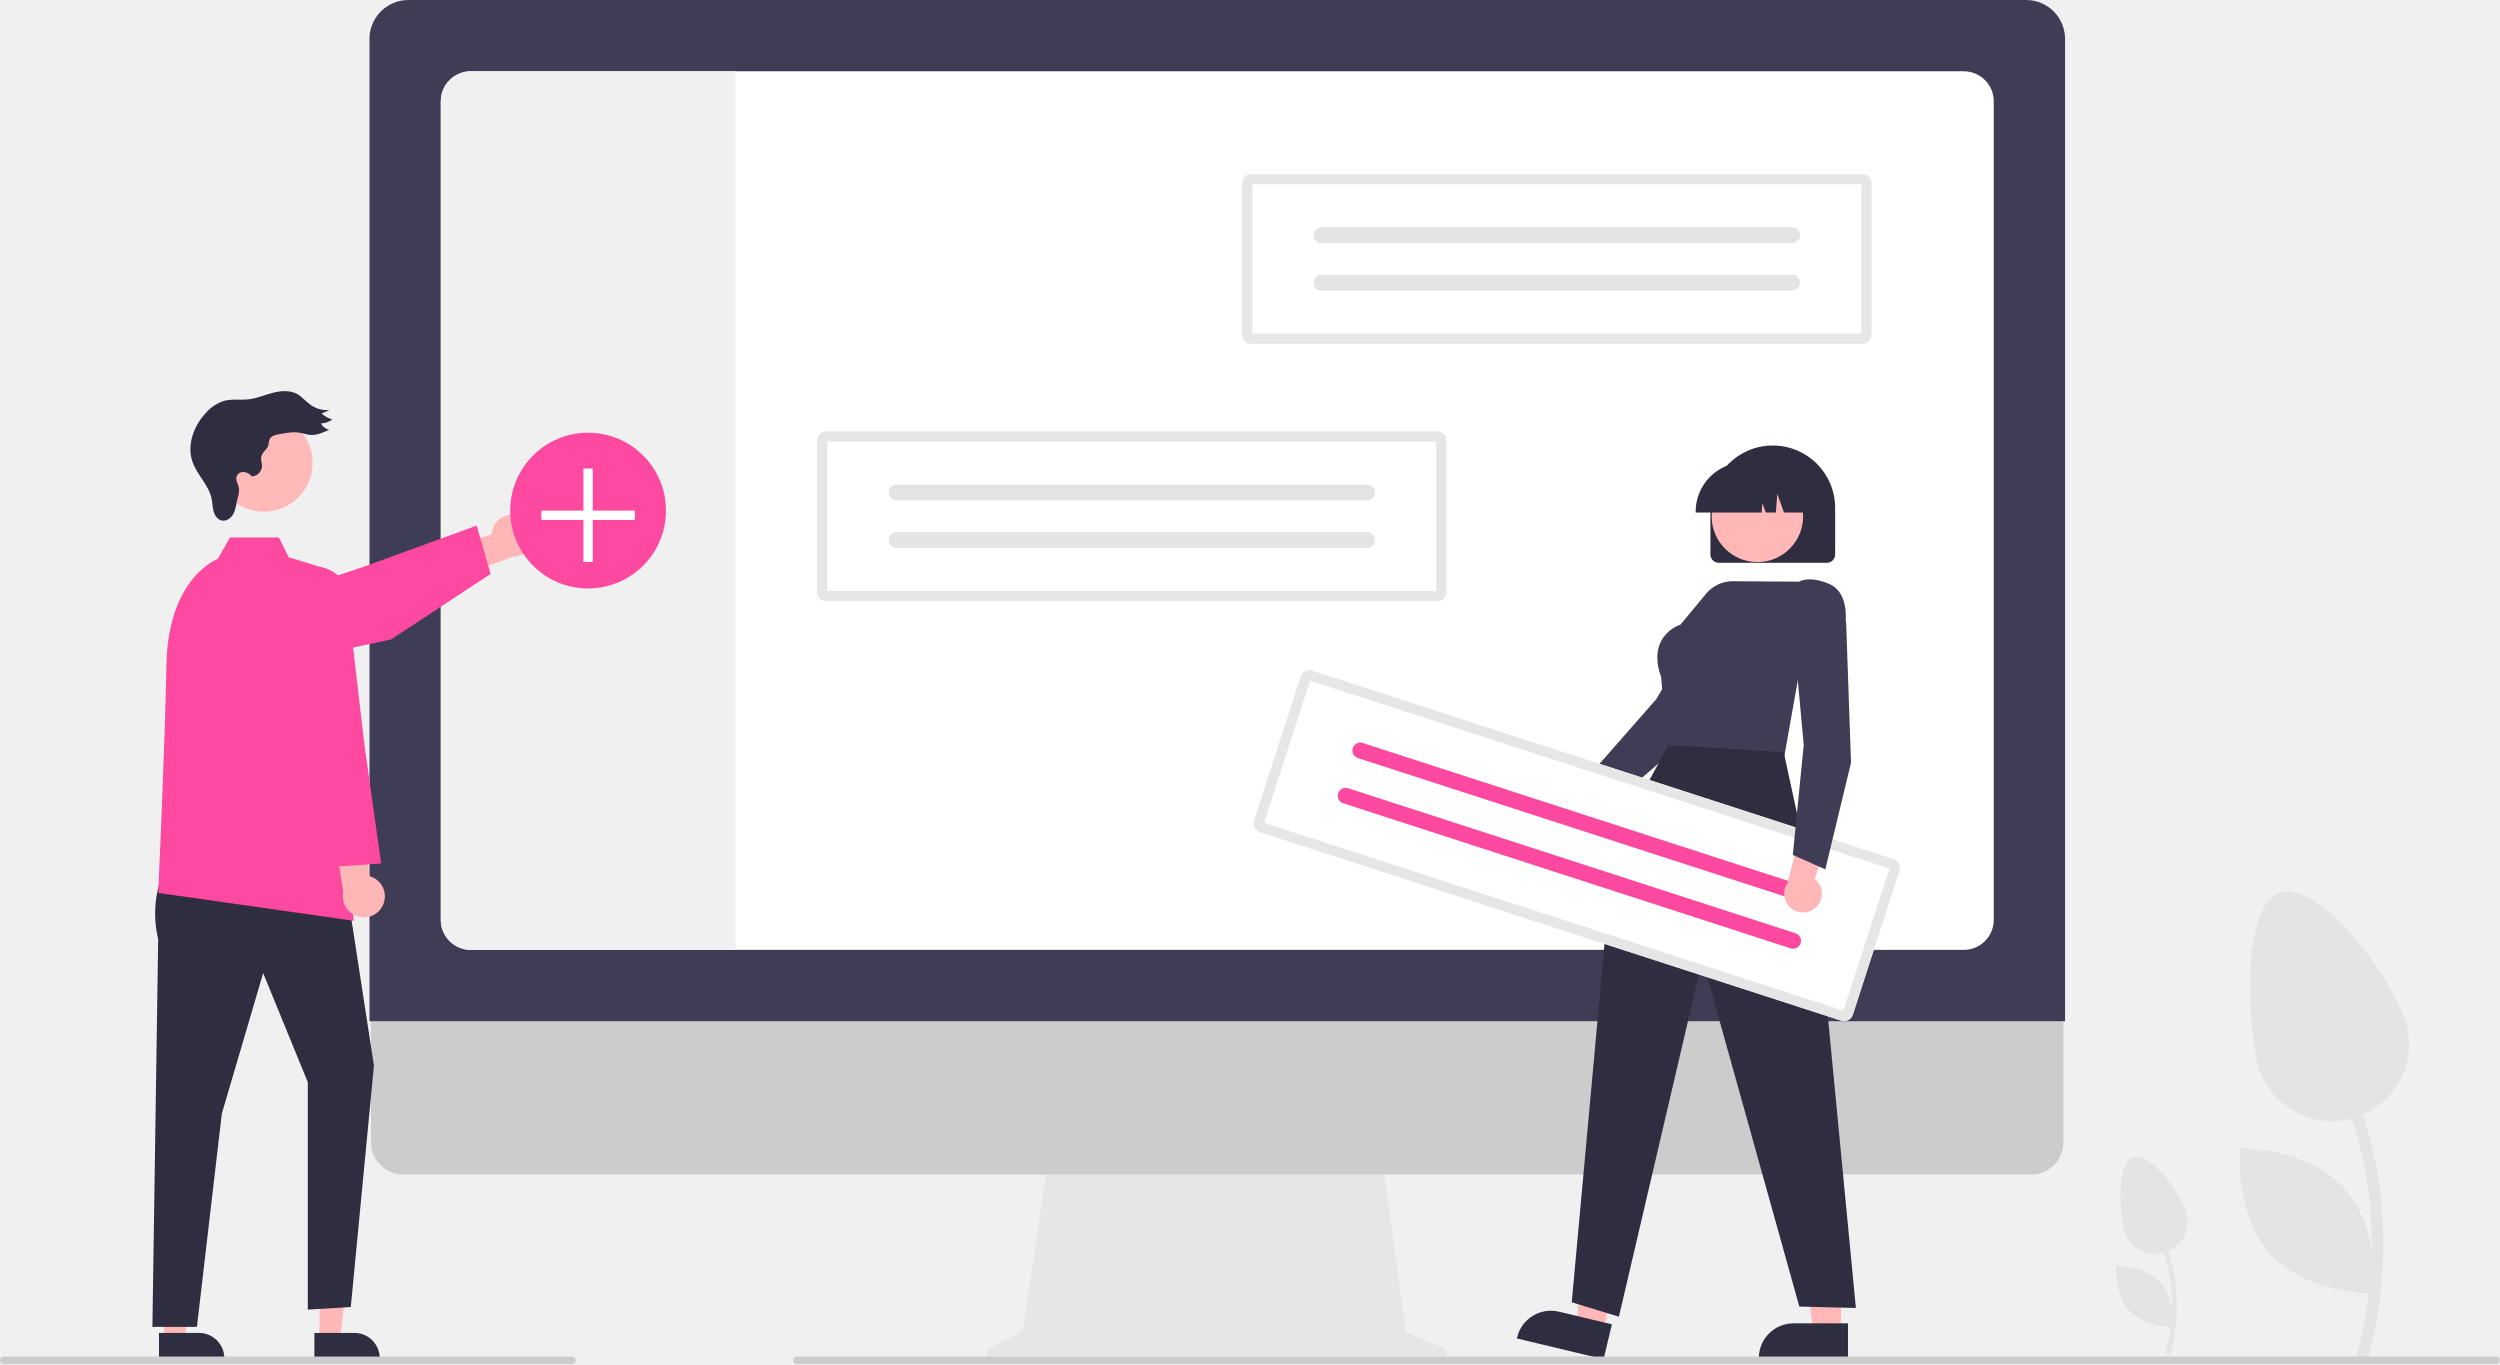
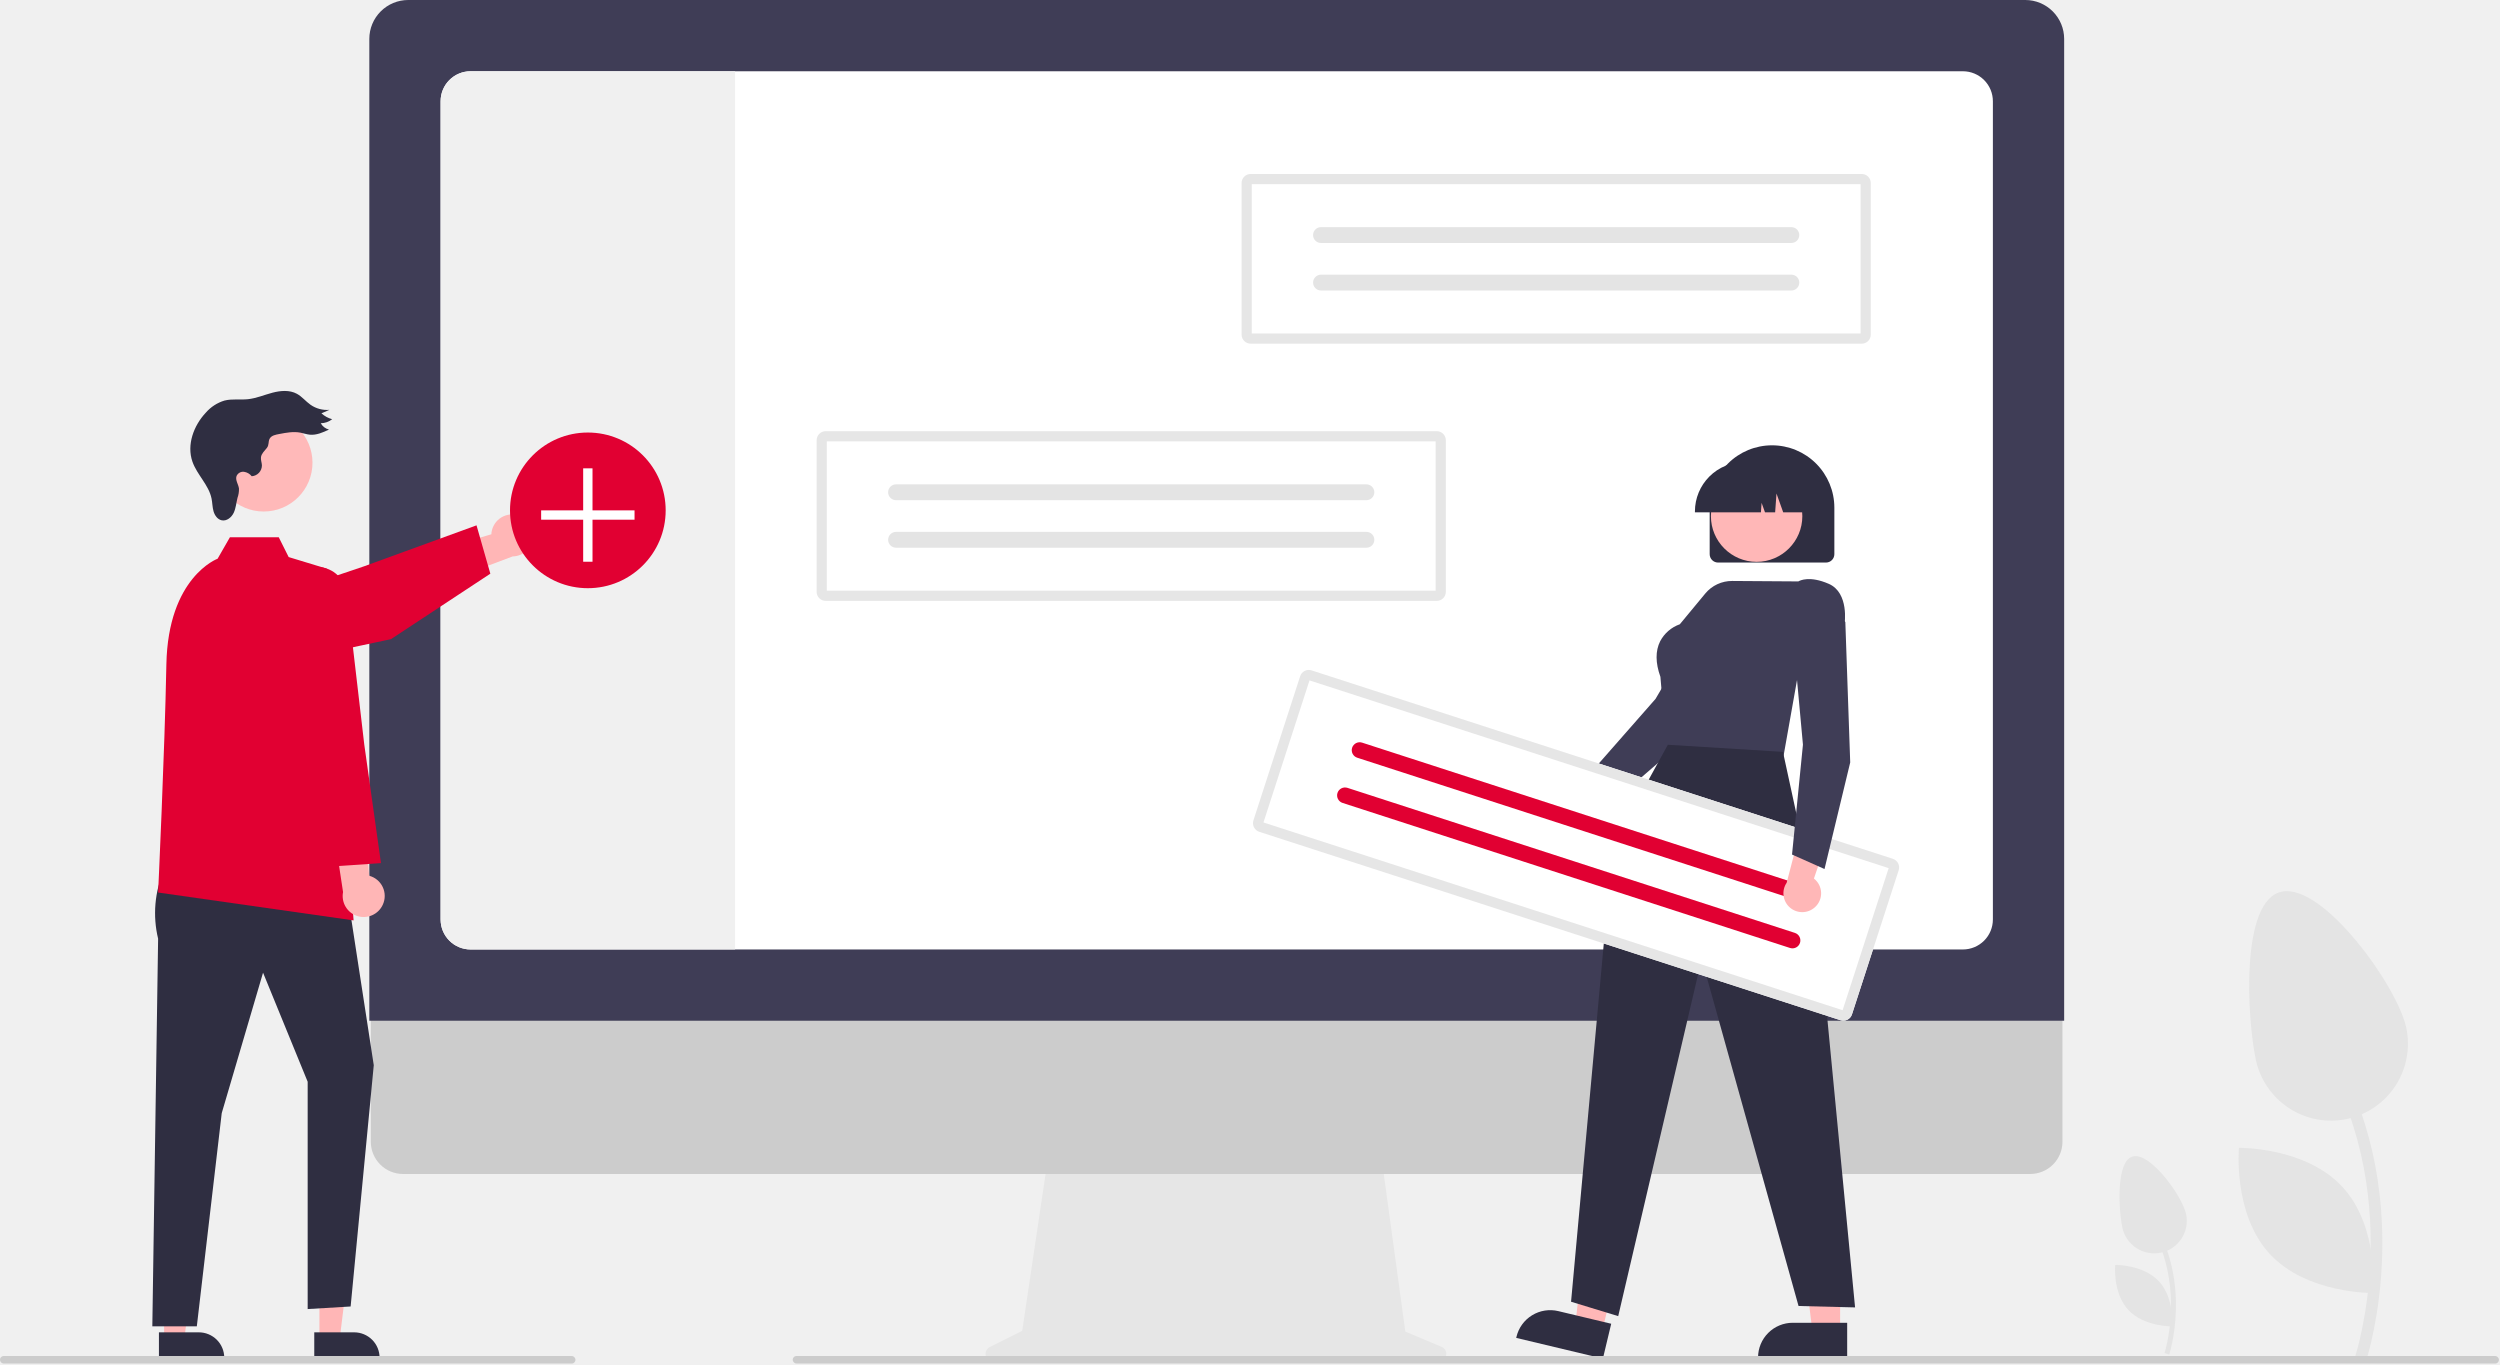
- <svg xmlns="http://www.w3.org/2000/svg" id="bb7c18d0-f456-47c2-8887-908615fa7d6e" data-name="Layer 1" width="1005.563" height="548.695" viewBox="0 0 1005.563 548.695">
-   <path d="M970.113,720.75c.096-.288,9.414-29.119-7.077-54.845l-1.684,1.079c15.963,24.903,6.956,52.855,6.864,53.134Z" transform="translate(-97.21873 -175.6525)" fill="#e4e4e4" />
-   <path d="M951.243,669.605a13.113,13.113,0,1,0,25.662-5.412c-1.494-7.086-14.164-24.722-21.251-23.228S949.749,662.519,951.243,669.605Z" transform="translate(-97.21873 -175.6525)" fill="#e4e4e4" />
-   <path d="M953.633,702.748c6.324,6.834,17.638,6.649,17.638,6.649s1.06-11.266-5.264-18.1-17.638-6.649-17.638-6.649S947.308,695.914,953.633,702.748Z" transform="translate(-97.21873 -175.6525)" fill="#e4e4e4" />
-   <path d="M1049.489,722.75c.226-.68,22.216-68.718-16.702-129.429l-3.973,2.547c37.672,58.77,16.416,124.733,16.197,125.392Z" transform="translate(-97.21873 -175.6525)" fill="#e4e4e4" />
-   <path d="M1004.958,602.051a30.946,30.946,0,0,0,60.56-12.772c-3.527-16.723-33.426-58.343-50.15-54.816S1001.431,585.328,1004.958,602.051Z" transform="translate(-97.21873 -175.6525)" fill="#e4e4e4" />
-   <path d="M1010.597,680.267c14.925,16.128,41.625,15.69,41.625,15.69s2.502-26.586-12.423-42.714-41.625-15.69-41.625-15.69S995.672,664.139,1010.597,680.267Z" transform="translate(-97.21873 -175.6525)" fill="#e4e4e4" />
-   <path d="M677.315,717.627l-14.592-6.144-10.01-73.151H519.408L508.557,711.184l-13.055,6.527a3.1,3.1,0,0,0,1.387,5.873H676.112A3.1,3.1,0,0,0,677.315,717.627Z" transform="translate(-97.21873 -175.6525)" fill="#e6e6e6" />
-   <path d="M914.206,648.064H259.377a12.973,12.973,0,0,1-12.944-12.973V542.751h680.718v92.34A12.974,12.974,0,0,1,914.206,648.064Z" transform="translate(-97.21873 -175.6525)" fill="#ccc" />
-   <path d="M927.835,586.393h-682V191.292a15.657,15.657,0,0,1,15.64-15.639H912.195A15.657,15.657,0,0,1,927.835,191.292Z" transform="translate(-97.21873 -175.6525)" fill="#3f3d56" />
-   <path d="M887.106,204.328h-600.54a12.065,12.065,0,0,0-12.05,12.06v329.27a12.065,12.065,0,0,0,12.05,12.06h600.54a12.072,12.072,0,0,0,12.05-12.06v-329.27A12.072,12.072,0,0,0,887.106,204.328Z" transform="translate(-97.21873 -175.6525)" fill="#fff" />
-   <path d="M393.016,204.328v353.39H286.566a12.065,12.065,0,0,1-12.05-12.06v-329.27a12.065,12.065,0,0,1,12.05-12.06Z" transform="translate(-97.21873 -175.6525)" fill="#f0f0f0" />
-   <path d="M305.196,382.849a8.406,8.406,0,0,0-10.263,7.799l-28.653,8.447,11.862,10.014,25.391-9.557a8.452,8.452,0,0,0,1.663-16.703Z" transform="translate(-97.21873 -175.6525)" fill="#ffb6b6" />
-   <path d="M189.424,446.424a11.952,11.952,0,0,1-3.808-23.276l58.064-19.6,45.292-16.5,5.558,19.455-39.984,26.347-62.624,13.311A12.025,12.025,0,0,1,189.424,446.424Z" transform="translate(-97.21873 -175.6525)" fill="#fd49a0" />
-   <polygon points="128.541 538.792 136.693 538.792 140.572 507.347 128.539 507.347 128.541 538.792" fill="#ffb6b6" />
-   <path d="M223.68,711.783l16.055-.001h.001A10.232,10.232,0,0,1,249.967,722.014v.332l-26.287.001Z" transform="translate(-97.21873 -175.6525)" fill="#2f2e41" />
-   <polygon points="66.033 538.792 74.185 538.792 78.064 507.347 66.032 507.347 66.033 538.792" fill="#ffb6b6" />
-   <path d="M161.172,711.783l16.055-.001h.001A10.232,10.232,0,0,1,187.46,722.014v.332l-26.287.001Z" transform="translate(-97.21873 -175.6525)" fill="#2f2e41" />
-   <path d="M163.171,525.829a43.784,43.784,0,0,0-2.327,27.549l-2.327,155.984h17.905l10.024-85.782,16.624-56.523,17.954,43.888v91.471l17.289-1.034,9.31-97.086-10.64-69.157Z" transform="translate(-97.21873 -175.6525)" fill="#2f2e41" />
-   <path d="M228.671,404.471l-15.294-4.655-3.99-7.98H189.741l-4.959,8.645s-19.949,7.315-20.614,42.558-3.325,91.767-3.325,91.767l78.661,11.214Z" transform="translate(-97.21873 -175.6525)" fill="#fd49a0" />
-   <path d="M251.254,539.709A8.406,8.406,0,0,0,245.759,528.049l-2.306-29.783-12.261,9.521,4.069,26.823a8.452,8.452,0,0,0,15.992,5.099Z" transform="translate(-97.21873 -175.6525)" fill="#ffb6b6" />
-   <path d="M230.334,524.358l-17.458-44.588V415.748a11.951,11.951,0,0,1,23.821-1.385l7.1,60.871L250.52,522.966Z" transform="translate(-97.21873 -175.6525)" fill="#fd49a0" />
-   <circle cx="106.114" cy="186.2" r="19.632" fill="#ffb9b9" />
-   <path d="M204.618,355.885c-.919,1.179-2.178,2.244-2.38,3.725-.15,1.097.33,2.182.375,3.288a4.388,4.388,0,0,1-4.102,4.393,4.868,4.868,0,0,0-3.133-1.792,2.891,2.891,0,0,0-2.977,1.72c-.583,1.647.766,3.32.983,5.053a10.452,10.452,0,0,1-.612,3.766c-.497,1.989-.63,4.093-1.503,5.949s-2.813,3.451-4.822,3.041c-1.689-.345-2.832-1.981-3.305-3.639s-.451-3.416-.793-5.106c-1.111-5.491-5.837-9.559-7.691-14.845-2.376-6.773.478-14.521,5.398-19.749a16.076,16.076,0,0,1,7.489-4.849c3.066-.781,6.307-.22,9.452-.553,3.364-.357,6.526-1.724,9.795-2.593s6.921-1.196,9.893.42c2.073,1.127,3.574,3.071,5.505,4.427a11.548,11.548,0,0,0,7.587,2.031l-3.21,1.403a10.311,10.311,0,0,0,4.325,2.369,7.48,7.48,0,0,1-4.609,1.618,5.264,5.264,0,0,0,3.316,2.55c-2.438,1.144-5.026,2.317-7.706,2.059-1.313-.126-2.568-.593-3.865-.833-2.765-.512-5.604.019-8.365.548-1.45.278-3.23.545-3.962,1.939C205.091,353.386,205.557,354.68,204.618,355.885Z" transform="translate(-97.21873 -175.6525)" fill="#2f2e41" />
-   <circle cx="236.547" cy="205.371" r="31.32" fill="#fd49a0" />
-   <polygon points="255.339 205.371 238.427 205.371 238.427 188.458 234.668 188.458 234.668 205.371 217.755 205.371 217.755 209.129 234.668 209.129 234.668 226.042 238.427 226.042 238.427 209.129 255.339 209.129 255.339 205.371" fill="#fff" />
-   <path d="M600.474,245.661a3.647,3.647,0,0,0-3.643,3.643v60.998a3.647,3.647,0,0,0,3.643,3.643H846.377a3.647,3.647,0,0,0,3.643-3.643v-60.998a3.647,3.647,0,0,0-3.643-3.643Z" transform="translate(-97.21873 -175.6525)" fill="#fff" />
-   <path d="M600.474,245.661a3.647,3.647,0,0,0-3.643,3.643v60.998a3.647,3.647,0,0,0,3.643,3.643H846.377a3.647,3.647,0,0,0,3.643-3.643v-60.998a3.647,3.647,0,0,0-3.643-3.643Z" transform="translate(-97.21873 -175.6525)" fill="#e6e6e6" />
-   <path d="M600.93,309.847H845.921V249.759H600.93Z" transform="translate(-97.21873 -175.6525)" fill="#fff" />
-   <path d="M628.784,267.053a3.188,3.188,0,0,0,0,6.375H818.058a3.188,3.188,0,1,0,.003-6.375H628.784Z" transform="translate(-97.21873 -175.6525)" fill="#e4e4e4" />
-   <path d="M628.784,286.178a3.188,3.188,0,0,0,0,6.375H818.058a3.188,3.188,0,0,0,.014-6.375h-189.288Z" transform="translate(-97.21873 -175.6525)" fill="#e4e4e4" />
-   <path d="M429.474,349.161a3.647,3.647,0,0,0-3.643,3.643v60.998a3.647,3.647,0,0,0,3.643,3.643H675.377a3.647,3.647,0,0,0,3.643-3.643v-60.998a3.647,3.647,0,0,0-3.643-3.643Z" transform="translate(-97.21873 -175.6525)" fill="#fff" />
-   <path d="M429.474,349.161a3.647,3.647,0,0,0-3.643,3.643v60.998a3.647,3.647,0,0,0,3.643,3.643H675.377a3.647,3.647,0,0,0,3.643-3.643v-60.998a3.647,3.647,0,0,0-3.643-3.643Z" transform="translate(-97.21873 -175.6525)" fill="#e6e6e6" />
-   <path d="M429.93,413.347H674.921V353.259H429.93Z" transform="translate(-97.21873 -175.6525)" fill="#fff" />
-   <path d="M457.784,370.553a3.188,3.188,0,0,0,0,6.375H647.058a3.188,3.188,0,1,0,.003-6.375H457.784Z" transform="translate(-97.21873 -175.6525)" fill="#e4e4e4" />
-   <path d="M457.784,389.678a3.188,3.188,0,0,0,0,6.375H647.058a3.188,3.188,0,0,0,.014-6.375h-189.288Z" transform="translate(-97.21873 -175.6525)" fill="#e4e4e4" />
-   <path d="M729.211,512.874a7.536,7.536,0,0,0,6.404-9.619l21.793-15.566-12.988-5.001-18.704,15.549a7.577,7.577,0,0,0,3.494,14.638Z" transform="translate(-97.21873 -175.6525)" fill="#ffb7b7" />
-   <path d="M741.31,502.622l-7.23-12.348.154-.175,29.17-33.209,22.648-38.623,19.667,2.507.29,5.945-.059.089L774.704,473.777l-.033.028Z" transform="translate(-97.21873 -175.6525)" fill="#3f3d56" />
-   <polygon points="740.467 535.914 729.346 535.913 724.054 493.014 740.469 493.015 740.467 535.914" fill="#ffb7b7" />
-   <path d="M840.523,722.347l-35.862-.001v-.454a13.959,13.959,0,0,1,13.958-13.958H818.62l21.903.001Z" transform="translate(-97.21873 -175.6525)" fill="#2f2e41" />
-   <polygon points="644.748 535.55 633.93 532.967 638.746 490.012 654.712 493.824 644.748 535.55" fill="#ffb7b7" />
-   <path d="M742.222,722.347l-34.881-8.329.105-.441a13.959,13.959,0,0,1,16.818-10.335l.001 0,21.304,5.087Z" transform="translate(-97.21873 -175.6525)" fill="#2f2e41" />
-   <path d="M785.191,398.654V379.933a25.086,25.086,0,0,1,50.173,0v18.721a3.374,3.374,0,0,1-3.37,3.37h-43.433A3.374,3.374,0,0,1,785.191,398.654Z" transform="translate(-97.21873 -175.6525)" fill="#2f2e41" />
-   <circle cx="706.868" cy="207.695" r="18.392" fill="#ffb7b7" />
-   <path d="M779.256,381.431a19.867,19.867,0,0,1,19.844-19.844h3.744a19.867,19.867,0,0,1,19.844,19.844v.374h-7.913l-2.699-7.557-.54,7.557h-4.089l-1.362-3.813-.272,3.813H779.256Z" transform="translate(-97.21873 -175.6525)" fill="#2f2e41" />
-   <path d="M814.815,480.421l-46.83-1.782-2.618-30.637c-2.019-5.608-2.052-10.423-.097-14.31a14.324,14.324,0,0,1,7.908-6.835l10.247-12.376a13.947,13.947,0,0,1,10.83-5.048l26.623.182c.642-.386,4.535-2.364,12.212.964,8.327,3.61,6.393,16.147,6.373,16.273l-.019.118-.091.077-17.71,14.914Z" transform="translate(-97.21873 -175.6525)" fill="#3f3d56" />
-   <polygon points="671.139 299.694 648.988 340.08 632.194 523.817 651.169 529.612 684.756 385.882 723.736 525.534 746.481 526.103 730.994 364.944 717.46 302.548 671.139 299.694" fill="#2f2e41" />
-   <path d="M624.995,445.41a3.647,3.647,0,0,0-4.589,2.342L601.596,505.778a3.647,3.647,0,0,0,2.342,4.589L837.857,586.196a3.647,3.647,0,0,0,4.589-2.342l18.81-58.025a3.647,3.647,0,0,0-2.342-4.589Z" transform="translate(-97.21873 -175.6525)" fill="#fff" />
-   <path d="M624.995,445.41a3.647,3.647,0,0,0-4.589,2.342L601.596,505.778a3.647,3.647,0,0,0,2.342,4.589L837.857,586.196a3.647,3.647,0,0,0,4.589-2.342l18.81-58.025a3.647,3.647,0,0,0-2.342-4.589Z" transform="translate(-97.21873 -175.6525)" fill="#e6e6e6" />
-   <path d="M605.635,506.609l233.053,75.548,18.529-57.159-233.053-75.548Z" transform="translate(-97.21873 -175.6525)" fill="#fff" />
-   <path d="M645.328,474.49a3.188,3.188,0,0,0-1.966,6.065l180.05,58.366a3.188,3.188,0,1,0,1.969-6.064l-.003-.001Z" transform="translate(-97.21873 -175.6525)" fill="#fd49a0" />
-   <path d="M639.431,492.683a3.188,3.188,0,0,0-1.966,6.065L817.514,557.114a3.188,3.188,0,0,0,1.979-6.06l-.014-.004Z" transform="translate(-97.21873 -175.6525)" fill="#fd49a0" />
-   <path d="M827.539,540.728a7.536,7.536,0,0,0-.397-11.549l8.648-25.347-13.47,3.5-6.147,23.533a7.577,7.577,0,0,0,11.366,9.863Z" transform="translate(-97.21873 -175.6525)" fill="#ffb7b7" />
-   <path d="M831.402,525.347,818.333,519.521l4.391-44.216-4.087-44.586,17.446-9.418,3.698,4.663.004.106,1.96,56.38-.01.043Z" transform="translate(-97.21873 -175.6525)" fill="#3f3d56" />
-   <path d="M1101.255,724.347l-683.448,0a1.567,1.567,0,0,1-1.539-1.134,1.529,1.529,0,0,1,1.477-1.919l683.385,0a1.615,1.615,0,0,1,1.616,1.194A1.528,1.528,0,0,1,1101.255,724.347Z" transform="translate(-97.21873 -175.6525)" fill="#ccc" />
-   <path d="M327.255,724.347l-228.448,0a1.567,1.567,0,0,1-1.539-1.134,1.529,1.529,0,0,1,1.477-1.919l228.385,0a1.615,1.615,0,0,1,1.616,1.194A1.528,1.528,0,0,1,327.255,724.347Z" transform="translate(-97.21873 -175.6525)" fill="#ccc" />
+ <svg xmlns="http://www.w3.org/2000/svg" width="1006" height="549" viewBox="0 0 1006 549" fill="none">
+   <g id="customize_it-1 1" clip-path="url(#clip0)">
+     <path id="Vector" d="M872.894 545.098C872.99 544.81 882.308 515.979 865.817 490.253L864.133 491.332C880.097 516.235 871.09 544.187 870.997 544.466L872.894 545.098Z" fill="#E4E4E4" />
+     <path id="Vector_2" d="M854.025 493.952C854.38 495.637 855.064 497.235 856.037 498.656C857.01 500.077 858.253 501.292 859.696 502.232C861.139 503.172 862.753 503.819 864.445 504.136C866.138 504.452 867.877 504.432 869.562 504.077C871.247 503.721 872.845 503.038 874.266 502.065C875.686 501.092 876.902 499.848 877.842 498.405C878.782 496.963 879.429 495.349 879.745 493.656C880.062 491.963 880.042 490.225 879.687 488.54C878.192 481.454 865.522 463.818 858.436 465.312C851.35 466.807 852.53 486.866 854.025 493.952Z" fill="#E4E4E4" />
+     <path id="Vector_3" d="M856.414 527.095C862.738 533.93 874.052 533.744 874.052 533.744C874.052 533.744 875.113 522.478 868.788 515.644C862.464 508.81 851.15 508.996 851.15 508.996C851.15 508.996 850.09 520.261 856.414 527.095Z" fill="#E4E4E4" />
+     <path id="Vector_4" d="M952.27 547.097C952.496 546.417 974.486 478.38 935.568 417.668L931.595 420.215C969.267 478.985 948.011 544.947 947.792 545.606L952.27 547.097Z" fill="#E4E4E4" />
+     <path id="Vector_5" d="M907.739 426.398C909.435 434.427 914.249 441.454 921.125 445.934C928.001 450.413 936.374 451.978 944.403 450.285C952.433 448.591 959.461 443.778 963.942 436.904C968.423 430.029 969.99 421.657 968.299 413.627C964.772 396.904 934.873 355.284 918.149 358.811C901.426 362.337 904.212 409.675 907.739 426.398Z" fill="#E4E4E4" />
+     <path id="Vector_6" d="M913.378 504.614C928.303 520.742 955.003 520.304 955.003 520.304C955.003 520.304 957.505 493.718 942.58 477.59C927.655 461.462 900.955 461.9 900.955 461.9C900.955 461.9 898.453 488.486 913.378 504.614Z" fill="#E4E4E4" />
+     <path id="Vector_7" d="M580.096 541.974L565.504 535.83L555.494 462.679H422.189L411.339 535.531L398.284 542.059C397.659 542.371 397.158 542.885 396.862 543.518C396.566 544.15 396.492 544.864 396.653 545.544C396.813 546.224 397.199 546.829 397.746 547.263C398.294 547.696 398.972 547.932 399.67 547.932H578.893C579.609 547.932 580.303 547.684 580.857 547.231C581.411 546.778 581.791 546.147 581.932 545.445C582.074 544.744 581.969 544.015 581.634 543.382C581.299 542.749 580.756 542.252 580.096 541.974V541.974Z" fill="#E6E6E6" />
+     <path id="Vector_8" d="M816.987 472.411H162.158C158.722 472.404 155.43 471.034 153.003 468.601C150.577 466.169 149.214 462.874 149.214 459.438V367.099H829.932V459.438C829.932 462.874 828.569 466.169 826.142 468.601C823.715 471.034 820.423 472.404 816.987 472.411V472.411Z" fill="#CCCCCC" />
+     <path id="Vector_9" d="M830.616 410.74H148.616V15.639C148.621 11.493 150.27 7.518 153.202 4.586C156.134 1.654 160.109 0.005 164.256 0H814.976C819.123 0.005 823.098 1.654 826.03 4.586C828.962 7.518 830.611 11.493 830.616 15.639V410.74Z" fill="#3F3D56" />
+     <path id="Vector_10" d="M789.887 28.676H189.347C186.151 28.68 183.087 29.952 180.827 32.213C178.568 34.474 177.299 37.539 177.297 40.736V370.006C177.299 373.202 178.568 376.267 180.827 378.528C183.087 380.79 186.151 382.062 189.347 382.066H789.887C793.083 382.06 796.146 380.787 798.405 378.527C800.664 376.266 801.934 373.202 801.938 370.006V40.736C801.934 37.54 800.664 34.476 798.405 32.215C796.146 29.954 793.083 28.681 789.887 28.676Z" fill="white" />
+     <path id="Vector_11" d="M295.797 28.676V382.066H189.347C186.151 382.062 183.087 380.79 180.827 378.528C178.568 376.267 177.299 373.202 177.297 370.006V40.736C177.299 37.539 178.568 34.474 180.827 32.213C183.087 29.952 186.151 28.68 189.347 28.676H295.797Z" fill="#F0F0F0" />
+     <path id="Vector_12" d="M207.978 207.197C206.779 206.924 205.536 206.917 204.335 207.177C203.134 207.437 202.004 207.957 201.026 208.701C200.047 209.444 199.244 210.393 198.672 211.481C198.1 212.569 197.773 213.768 197.715 214.996L169.062 223.443L180.924 233.457L206.315 223.9C208.383 223.861 210.366 223.064 211.886 221.661C213.407 220.258 214.36 218.346 214.565 216.287C214.77 214.228 214.213 212.166 212.999 210.49C211.785 208.815 209.998 207.643 207.978 207.197H207.978Z" fill="#FFB6B6" />
+     <path id="Vector_13" d="M92.205 270.771C89.372 270.768 86.633 269.758 84.476 267.923C82.318 266.087 80.883 263.545 80.425 260.749C79.968 257.954 80.518 255.087 81.978 252.659C83.439 250.232 85.713 248.402 88.397 247.496L146.461 227.896L191.753 211.396L197.312 230.851L157.328 257.197L94.704 270.508C93.883 270.683 93.045 270.771 92.205 270.771V270.771Z" fill="#E10032" />
+     <path id="Vector_14" d="M128.541 538.792H136.693L140.572 507.347H128.539L128.541 538.792Z" fill="#FFB6B6" />
+     <path id="Vector_15" d="M126.461 536.131L142.516 536.13H142.517C145.231 536.13 147.833 537.208 149.752 539.127C151.67 541.046 152.748 543.648 152.749 546.361V546.694L126.462 546.695L126.461 536.131Z" fill="#2F2E41" />
+     <path id="Vector_16" d="M66.033 538.792H74.185L78.064 507.347H66.032L66.033 538.792Z" fill="#FFB6B6" />
+     <path id="Vector_17" d="M63.953 536.131L80.009 536.13H80.009C82.723 536.13 85.325 537.208 87.244 539.127C89.163 541.046 90.241 543.648 90.241 546.361V546.694L63.954 546.695L63.953 536.131Z" fill="#2F2E41" />
+     <path id="Vector_18" d="M65.952 350.177C62.221 358.867 61.405 368.533 63.625 377.726L61.297 533.71H79.202L89.226 447.928L105.851 391.405L123.805 435.294V526.765L141.094 525.73L150.404 428.644L139.765 359.486L65.952 350.177Z" fill="#2F2E41" />
+     <path id="Vector_19" d="M131.452 228.818L116.158 224.163L112.168 216.184H92.522L87.564 224.828C87.564 224.828 67.615 232.143 66.95 267.387C66.285 302.63 63.625 359.153 63.625 359.153L142.286 370.368L131.452 228.818Z" fill="#E10032" />
+     <path id="Vector_20" d="M154.035 364.057C154.551 362.941 154.816 361.726 154.812 360.497C154.807 359.268 154.534 358.055 154.01 356.944C153.486 355.832 152.725 354.849 151.78 354.063C150.835 353.278 149.729 352.709 148.54 352.397L146.235 322.613L133.974 332.134L138.043 358.957C137.651 360.989 138.018 363.093 139.074 364.873C140.131 366.652 141.803 367.981 143.774 368.61C145.745 369.239 147.879 369.122 149.77 368.283C151.661 367.444 153.179 365.94 154.035 364.057H154.035Z" fill="#FFB6B6" />
+     <path id="Vector_21" d="M133.116 348.706L115.658 304.118V240.095C115.658 237.046 116.823 234.112 118.916 231.894C121.009 229.676 123.87 228.342 126.915 228.165C129.959 227.988 132.956 228.981 135.292 230.942C137.627 232.902 139.125 235.682 139.479 238.711L146.579 299.581L153.301 347.314L133.116 348.706Z" fill="#E10032" />
+     <path id="Vector_22" d="M106.114 205.832C116.957 205.832 125.746 197.042 125.746 186.2C125.746 175.357 116.957 166.567 106.114 166.567C95.271 166.567 86.481 175.357 86.481 186.2C86.481 197.042 95.271 205.832 106.114 205.832Z" fill="#FFB9B9" />
+     <path id="Vector_23" d="M107.4 180.232C106.481 181.412 105.222 182.476 105.02 183.957C104.87 185.054 105.349 186.139 105.395 187.245C105.398 188.362 104.976 189.438 104.214 190.255C103.452 191.071 102.407 191.566 101.293 191.638C100.516 190.662 99.395 190.02 98.159 189.847C97.544 189.777 96.924 189.906 96.388 190.216C95.852 190.525 95.43 190.999 95.183 191.566C94.6 193.213 95.949 194.886 96.166 196.62C96.195 197.902 95.987 199.179 95.554 200.386C95.057 202.375 94.924 204.479 94.051 206.335C93.178 208.19 91.238 209.786 89.229 209.376C87.54 209.031 86.397 207.395 85.924 205.737C85.452 204.079 85.473 202.321 85.131 200.631C84.02 195.14 79.294 191.072 77.44 185.786C75.064 179.012 77.918 171.265 82.837 166.037C84.826 163.747 87.422 162.066 90.326 161.189C93.391 160.408 96.633 160.969 99.778 160.635C103.142 160.278 106.304 158.911 109.574 158.042C112.843 157.174 116.495 156.846 119.466 158.463C121.539 159.59 123.04 161.534 124.971 162.889C127.185 164.432 129.87 165.15 132.558 164.92L129.348 166.323C130.576 167.451 132.06 168.264 133.672 168.692C132.36 169.732 130.738 170.301 129.064 170.31C129.413 170.939 129.887 171.49 130.457 171.928C131.028 172.367 131.682 172.684 132.38 172.86C129.942 174.004 127.354 175.177 124.674 174.918C123.361 174.792 122.106 174.325 120.809 174.085C118.044 173.573 115.205 174.104 112.444 174.633C110.994 174.912 109.214 175.179 108.482 176.573C107.872 177.734 108.338 179.027 107.4 180.232Z" fill="#2F2E41" />
+     <path id="Vector_24" d="M236.547 236.691C253.845 236.691 267.867 222.668 267.867 205.371C267.867 188.073 253.845 174.051 236.547 174.051C219.25 174.051 205.227 188.073 205.227 205.371C205.227 222.668 219.25 236.691 236.547 236.691Z" fill="#E10032" />
+     <path id="Vector_25" d="M255.339 205.371H238.427V188.458H234.668V205.371H217.755V209.129H234.668V226.042H238.427V209.129H255.339V205.371Z" fill="white" />
+     <path id="Vector_26" d="M503.256 70.009C502.29 70.01 501.364 70.394 500.681 71.077C499.998 71.76 499.614 72.686 499.613 73.652V134.65C499.614 135.616 499.998 136.542 500.681 137.225C501.364 137.908 502.29 138.292 503.256 138.293H749.158C750.124 138.292 751.05 137.908 751.733 137.225C752.416 136.542 752.8 135.616 752.801 134.65V73.652C752.8 72.686 752.416 71.76 751.733 71.077C751.05 70.394 750.124 70.01 749.158 70.009H503.256Z" fill="white" />
+     <path id="Vector_27" d="M503.256 70.009C502.29 70.01 501.364 70.394 500.681 71.077C499.998 71.76 499.614 72.686 499.613 73.652V134.65C499.614 135.616 499.998 136.542 500.681 137.225C501.364 137.908 502.29 138.292 503.256 138.293H749.158C750.124 138.292 751.05 137.908 751.733 137.225C752.416 136.542 752.8 135.616 752.801 134.65V73.652C752.8 72.686 752.416 71.76 751.733 71.077C751.05 70.394 750.124 70.01 749.158 70.009H503.256Z" fill="#E6E6E6" />
+     <path id="Vector_28" d="M503.711 134.195H748.703V74.107H503.711V134.195Z" fill="white" />
+     <path id="Vector_29" d="M531.566 91.4C530.72 91.4 529.909 91.736 529.312 92.334C528.714 92.932 528.378 93.743 528.378 94.588C528.378 95.433 528.714 96.244 529.312 96.842C529.909 97.44 530.72 97.776 531.566 97.776H720.839C721.258 97.776 721.673 97.694 722.059 97.534C722.446 97.374 722.798 97.139 723.094 96.843C723.39 96.547 723.625 96.196 723.785 95.809C723.946 95.422 724.028 95.008 724.028 94.589C724.029 94.171 723.946 93.756 723.786 93.369C723.626 92.983 723.392 92.631 723.096 92.335C722.8 92.039 722.449 91.804 722.062 91.644C721.675 91.483 721.261 91.401 720.842 91.4H531.566Z" fill="#E4E4E4" />
+     <path id="Vector_30" d="M531.565 110.525C530.721 110.527 529.912 110.863 529.315 111.461C528.719 112.059 528.384 112.869 528.384 113.713C528.384 114.557 528.719 115.367 529.315 115.965C529.912 116.563 530.721 116.899 531.565 116.901H720.839C721.685 116.903 722.496 116.568 723.095 115.972C723.695 115.376 724.032 114.566 724.034 113.72C724.036 112.875 723.702 112.063 723.105 111.464C722.509 110.865 721.699 110.527 720.854 110.525H531.565V110.525Z" fill="#E4E4E4" />
+     <path id="Vector_31" d="M332.256 173.509C331.29 173.51 330.364 173.894 329.681 174.577C328.998 175.26 328.614 176.186 328.613 177.152V238.15C328.614 239.116 328.998 240.042 329.681 240.725C330.364 241.408 331.29 241.792 332.256 241.793H578.158C579.124 241.792 580.05 241.408 580.733 240.725C581.416 240.042 581.8 239.116 581.801 238.15V177.152C581.8 176.186 581.416 175.26 580.733 174.577C580.05 173.894 579.124 173.51 578.158 173.509H332.256Z" fill="white" />
+     <path id="Vector_32" d="M332.256 173.509C331.29 173.51 330.364 173.894 329.681 174.577C328.998 175.26 328.614 176.186 328.613 177.152V238.15C328.614 239.116 328.998 240.042 329.681 240.725C330.364 241.408 331.29 241.792 332.256 241.793H578.158C579.124 241.792 580.05 241.408 580.733 240.725C581.416 240.042 581.8 239.116 581.801 238.15V177.152C581.8 176.186 581.416 175.26 580.733 174.577C580.05 173.894 579.124 173.51 578.158 173.509H332.256Z" fill="#E6E6E6" />
+     <path id="Vector_33" d="M332.711 237.695H577.703V177.607H332.711V237.695Z" fill="white" />
+     <path id="Vector_34" d="M360.566 194.9C359.72 194.9 358.909 195.236 358.312 195.834C357.714 196.432 357.378 197.243 357.378 198.088C357.378 198.933 357.714 199.744 358.312 200.342C358.909 200.94 359.72 201.276 360.566 201.276H549.839C550.258 201.276 550.672 201.194 551.059 201.034C551.446 200.874 551.798 200.639 552.094 200.343C552.39 200.047 552.625 199.696 552.785 199.309C552.946 198.922 553.028 198.508 553.028 198.089C553.029 197.671 552.946 197.256 552.786 196.869C552.626 196.483 552.392 196.131 552.096 195.835C551.8 195.539 551.448 195.304 551.062 195.144C550.675 194.983 550.261 194.901 549.842 194.9H360.566Z" fill="#E4E4E4" />
+     <path id="Vector_35" d="M360.566 214.025C359.721 214.027 358.912 214.363 358.315 214.961C357.719 215.559 357.384 216.369 357.384 217.213C357.384 218.057 357.719 218.867 358.315 219.465C358.912 220.063 359.721 220.399 360.566 220.401H549.839C550.685 220.403 551.496 220.068 552.095 219.472C552.695 218.876 553.032 218.066 553.034 217.22C553.036 216.375 552.702 215.563 552.105 214.964C551.509 214.365 550.699 214.027 549.854 214.025H360.566V214.025Z" fill="#E4E4E4" />
+     <path id="Vector_36" d="M631.992 337.222C633.087 337.101 634.143 336.742 635.084 336.169C636.025 335.596 636.83 334.824 637.44 333.907C638.051 332.99 638.453 331.95 638.618 330.861C638.784 329.772 638.708 328.659 638.397 327.603L660.19 312.036L647.202 307.035L628.498 322.584C626.758 323.224 625.312 324.481 624.436 326.116C623.559 327.751 623.313 329.65 623.744 331.455C624.175 333.259 625.252 334.843 626.772 335.905C628.293 336.968 630.15 337.437 631.992 337.222V337.222Z" fill="#FFB7B7" />
+     <path id="Vector_37" d="M644.091 326.969L636.862 314.621L637.015 314.446L666.185 281.237L688.833 242.614L708.5 245.121L708.79 251.066L708.731 251.154L677.485 298.124L677.452 298.152L644.091 326.969Z" fill="#3F3D56" />
+     <path id="Vector_38" d="M740.467 535.914L729.346 535.913L724.054 493.014L740.469 493.015L740.467 535.914Z" fill="#FFB7B7" />
+     <path id="Vector_39" d="M743.304 546.695L707.442 546.694V546.24C707.442 542.539 708.913 538.988 711.531 536.371C714.148 533.753 717.698 532.282 721.4 532.282H721.401L743.304 532.283L743.304 546.695Z" fill="#2F2E41" />
+     <path id="Vector_40" d="M644.748 535.55L633.93 532.967L638.746 490.012L654.712 493.824L644.748 535.55Z" fill="#FFB7B7" />
+     <path id="Vector_41" d="M645.003 546.695L610.122 538.366L610.227 537.925C611.087 534.324 613.342 531.212 616.496 529.274C619.65 527.336 623.445 526.73 627.046 527.589L627.046 527.59L648.351 532.677L645.003 546.695Z" fill="#2F2E41" />
+     <path id="Vector_42" d="M687.973 223.002V204.281C687.973 197.627 690.616 191.247 695.32 186.542C700.025 181.837 706.406 179.194 713.059 179.194C719.712 179.194 726.093 181.837 730.798 186.542C735.502 191.247 738.145 197.627 738.145 204.281V223.002C738.144 223.895 737.789 224.752 737.157 225.383C736.525 226.015 735.669 226.371 734.775 226.372H691.342C690.449 226.371 689.592 226.015 688.961 225.383C688.329 224.752 687.974 223.895 687.973 223.002V223.002Z" fill="#2F2E41" />
+     <path id="Vector_43" d="M706.867 226.087C717.025 226.087 725.26 217.852 725.26 207.694C725.26 197.536 717.025 189.302 706.867 189.302C696.71 189.302 688.475 197.536 688.475 207.694C688.475 217.852 696.71 226.087 706.867 226.087Z" fill="#FFB7B7" />
+     <path id="Vector_44" d="M682.038 205.778C682.044 200.517 684.136 195.473 687.856 191.752C691.577 188.032 696.621 185.94 701.882 185.934H705.626C710.888 185.94 715.932 188.032 719.652 191.752C723.372 195.473 725.465 200.517 725.471 205.778V206.152H717.558L714.859 198.595L714.319 206.152H710.23L708.868 202.339L708.596 206.152H682.038V205.778Z" fill="#2F2E41" />
+     <path id="Vector_45" d="M717.596 304.768L670.766 302.986L668.148 272.349C666.129 266.741 666.096 261.926 668.051 258.039C669.732 254.845 672.556 252.404 675.959 251.203L686.206 238.827C687.525 237.236 689.18 235.958 691.053 235.085C692.926 234.212 694.97 233.766 697.036 233.779L723.659 233.961C724.301 233.575 728.194 231.597 735.871 234.925C744.198 238.535 742.264 251.072 742.243 251.198L742.224 251.316L742.133 251.394L724.423 266.307L717.596 304.768Z" fill="#3F3D56" />
+     <path id="Vector_46" d="M671.139 299.694L648.988 340.08L632.194 523.817L651.169 529.612L684.756 385.882L723.736 525.534L746.481 526.103L730.994 364.944L717.46 302.548L671.139 299.694Z" fill="#2F2E41" />
+     <path id="Vector_47" d="M527.776 269.758C526.857 269.461 525.857 269.541 524.997 269.98C524.137 270.419 523.486 271.181 523.187 272.1L504.377 330.125C504.08 331.044 504.16 332.044 504.599 332.904C505.038 333.764 505.8 334.415 506.719 334.714L740.638 410.543C741.557 410.84 742.556 410.76 743.417 410.321C744.277 409.882 744.928 409.119 745.227 408.201L764.037 350.175C764.334 349.256 764.254 348.257 763.815 347.397C763.376 346.536 762.613 345.885 761.695 345.587L527.776 269.758Z" fill="white" />
+     <path id="Vector_48" d="M527.776 269.758C526.857 269.461 525.857 269.541 524.997 269.98C524.137 270.419 523.486 271.181 523.187 272.1L504.377 330.125C504.08 331.044 504.16 332.044 504.599 332.904C505.038 333.764 505.8 334.415 506.719 334.714L740.638 410.543C741.557 410.84 742.556 410.76 743.417 410.321C744.277 409.882 744.928 409.119 745.227 408.201L764.037 350.175C764.334 349.256 764.254 348.257 763.815 347.397C763.376 346.536 762.613 345.885 761.695 345.587L527.776 269.758Z" fill="#E6E6E6" />
+     <path id="Vector_49" d="M508.416 330.956L741.469 406.504L759.998 349.345L526.945 273.797L508.416 330.956Z" fill="white" />
+     <path id="Vector_50" d="M548.11 298.836C547.306 298.576 546.431 298.646 545.678 299.03C544.926 299.415 544.357 300.082 544.096 300.886C543.835 301.69 543.905 302.565 544.289 303.318C544.673 304.07 545.34 304.64 546.144 304.901L726.194 363.267C726.592 363.397 727.012 363.447 727.43 363.415C727.847 363.382 728.254 363.267 728.628 363.077C729.001 362.887 729.333 362.625 729.605 362.307C729.877 361.988 730.084 361.619 730.213 361.221C730.342 360.822 730.392 360.402 730.359 359.985C730.326 359.567 730.211 359.16 730.02 358.787C729.83 358.414 729.568 358.082 729.249 357.81C728.93 357.539 728.561 357.333 728.162 357.204L728.16 357.203L548.11 298.836Z" fill="#E10032" />
+     <path id="Vector_51" d="M542.212 317.03C541.408 316.772 540.535 316.842 539.783 317.227C539.031 317.611 538.463 318.278 538.203 319.082C537.942 319.885 538.011 320.758 538.394 321.511C538.777 322.263 539.443 322.833 540.246 323.095L720.296 381.461C721.099 381.724 721.974 381.656 722.728 381.273C723.482 380.891 724.053 380.224 724.315 379.421C724.578 378.617 724.51 377.742 724.128 376.988C723.745 376.234 723.079 375.663 722.275 375.401L722.262 375.397L542.212 317.03Z" fill="#E10032" />
+     <path id="Vector_52" d="M730.32 365.076C731.14 364.34 731.788 363.433 732.22 362.42C732.652 361.406 732.856 360.31 732.818 359.209C732.78 358.108 732.501 357.028 732.001 356.046C731.501 355.065 730.792 354.205 729.923 353.527L738.571 328.18L725.101 331.679L718.954 355.213C717.912 356.747 717.469 358.611 717.709 360.45C717.949 362.289 718.855 363.977 720.256 365.193C721.657 366.408 723.455 367.068 725.31 367.047C727.165 367.025 728.947 366.324 730.32 365.076V365.076Z" fill="#FFB7B7" />
+     <path id="Vector_53" d="M734.183 349.695L721.114 343.869L725.505 299.653L721.419 255.067L738.865 245.649L742.563 250.312L742.567 250.418L744.527 306.798L744.516 306.841L734.183 349.695Z" fill="#3F3D56" />
+     <path id="Vector_54" d="M1004.04 548.695H320.588C320.242 548.702 319.904 548.595 319.626 548.39C319.347 548.185 319.145 547.894 319.049 547.561C318.989 547.335 318.982 547.098 319.029 546.869C319.075 546.64 319.173 546.424 319.316 546.239C319.459 546.054 319.642 545.903 319.852 545.8C320.062 545.697 320.292 545.643 320.526 545.643H1003.91C1004.28 545.63 1004.63 545.741 1004.93 545.958C1005.22 546.174 1005.43 546.484 1005.53 546.836C1005.58 547.06 1005.58 547.291 1005.52 547.514C1005.47 547.737 1005.37 547.945 1005.23 548.123C1005.08 548.302 1004.9 548.446 1004.7 548.545C1004.49 548.644 1004.27 548.695 1004.04 548.695Z" fill="#CCCCCC" />
+     <path id="Vector_55" d="M230.036 548.695H1.588C1.242 548.702 0.904 548.595 0.626 548.39C0.347 548.185 0.145 547.894 0.049 547.561C-0.011 547.335 -0.018 547.098 0.029 546.869C0.075 546.64 0.173 546.424 0.316 546.239C0.459 546.054 0.642 545.903 0.852 545.8C1.062 545.697 1.292 545.643 1.526 545.643H229.911C230.276 545.63 230.634 545.741 230.928 545.958C231.221 546.174 231.432 546.484 231.527 546.836C231.577 547.06 231.576 547.291 231.524 547.514C231.472 547.737 231.371 547.945 231.228 548.123C231.084 548.302 230.903 548.446 230.697 548.545C230.491 548.644 230.265 548.695 230.036 548.695V548.695Z" fill="#CCCCCC" />
+   </g>
+   <defs>
+     <clipPath id="clip0">
+       <rect width="1005.56" height="548.695" fill="white" />
+     </clipPath>
+   </defs>
</svg>
